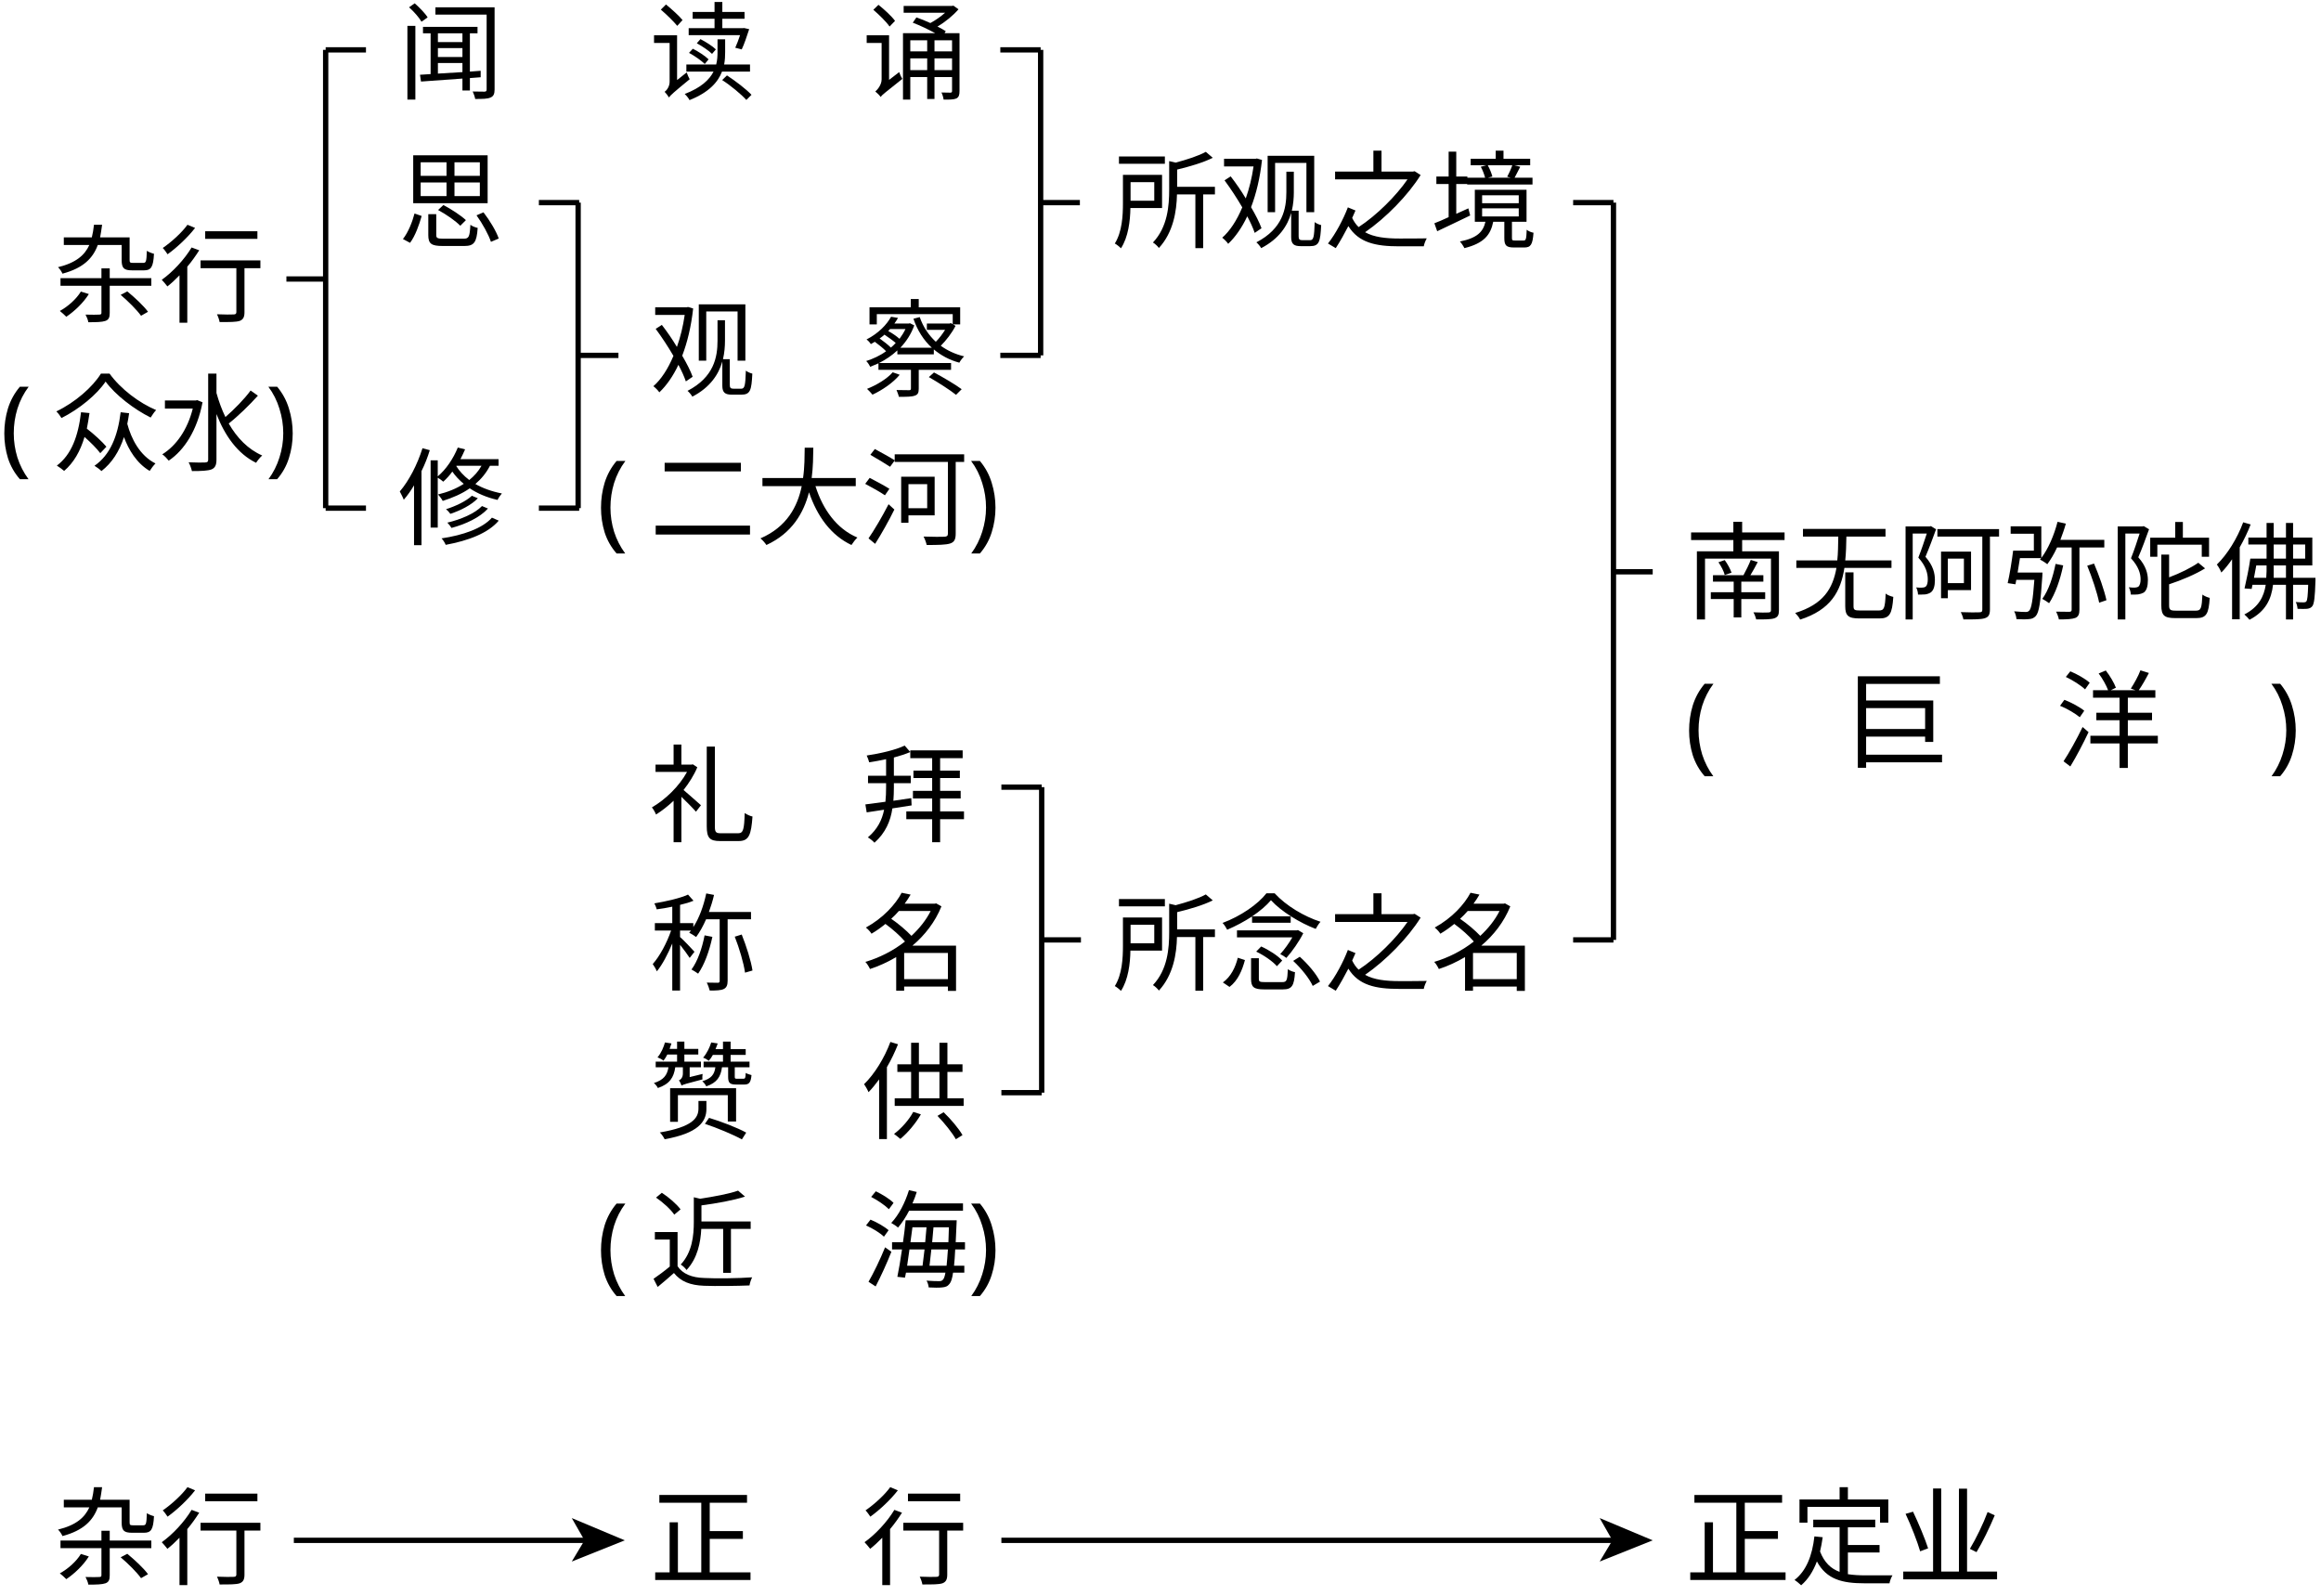
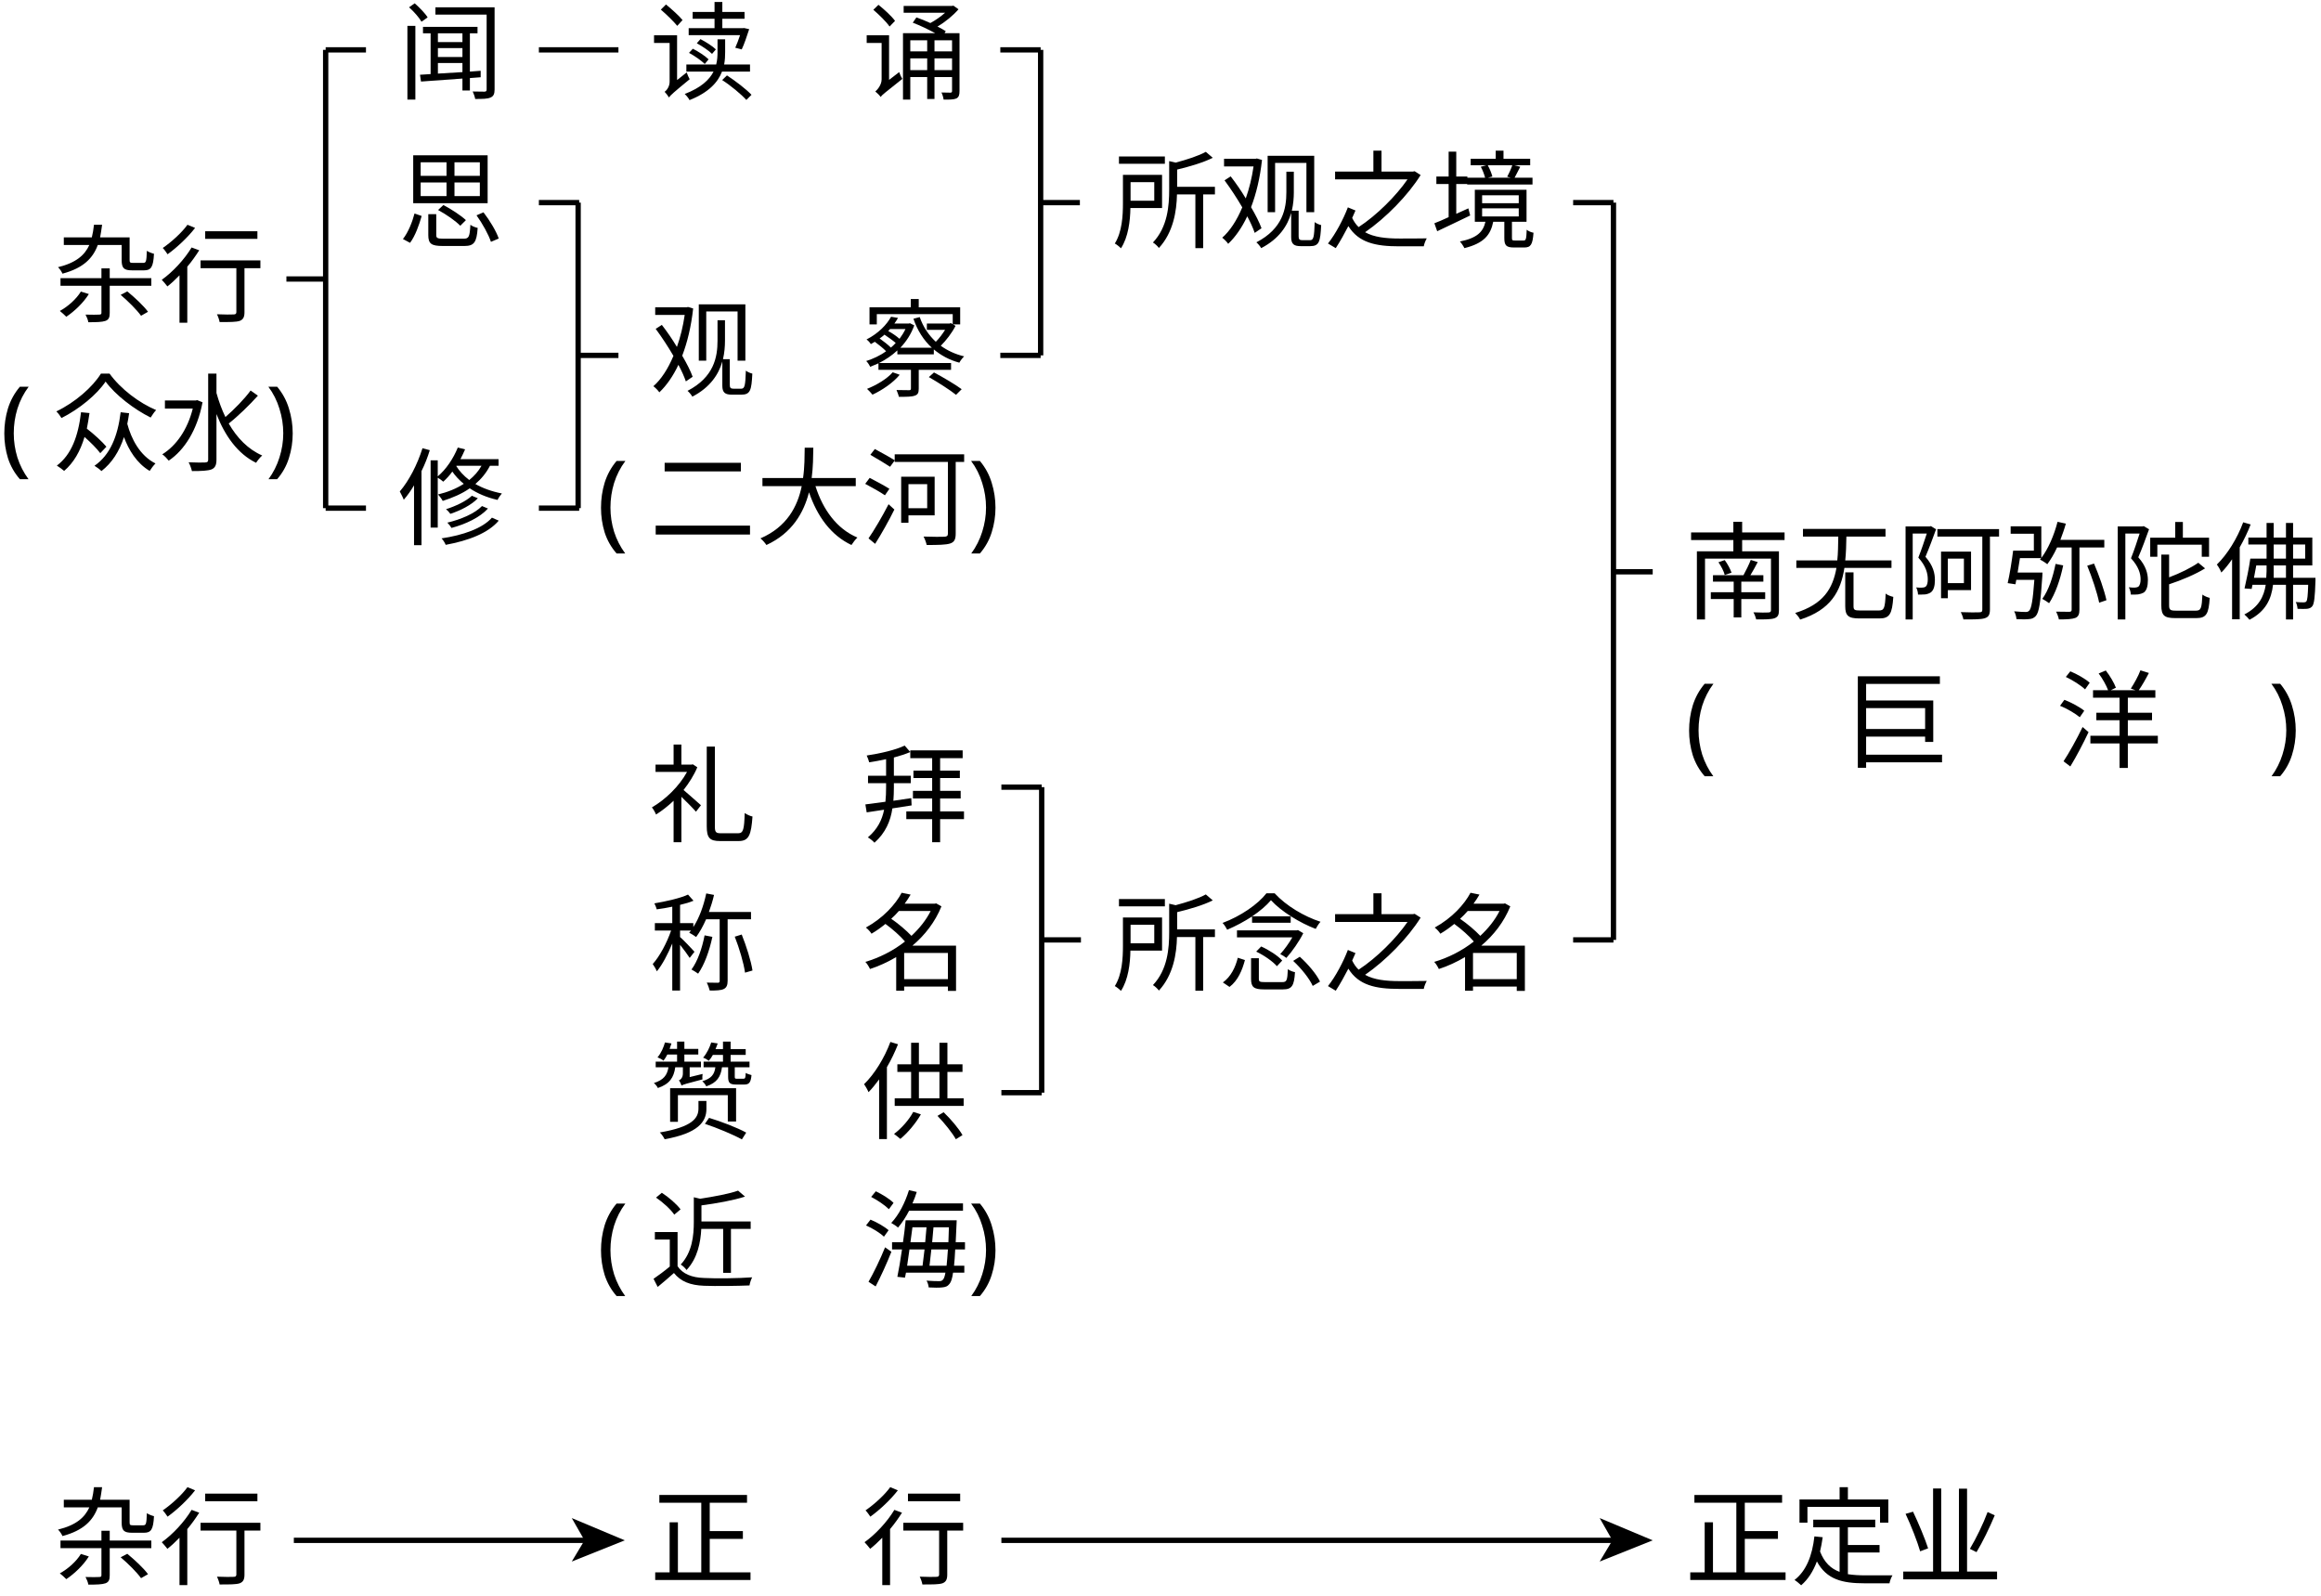
<svg xmlns="http://www.w3.org/2000/svg" version="1.1" id="图层_1" x="0px" y="0px" viewBox="0 0 218.8 150.4" style="enable-background:new 0 0 218.8 150.4;" xml:space="preserve">
  <style type="text/css">
	.st0{font-family:'KaiTi';}
	.st1{font-size:10px;}
	.st2{letter-spacing:5;}
	.st3{font-family:'DFKaiShu-SB-Estd-BF';}
	.st4{fill:none;stroke:#000000;stroke-width:0.5;stroke-miterlimit:10;}
</style>
-   <text transform="matrix(1 0 0 1 56.25 8.5938)">
+   <text transform="matrix(1 0 0 1 56.25 8.5937)">
    <tspan x="0" y="0" class="st0 st1"> 读</tspan>
    <tspan x="15" y="0" class="st0 st1 st2"> </tspan>
    <tspan x="25" y="0" class="st0 st1">诵</tspan>
    <tspan x="0" y="28" class="st0 st1"> 观</tspan>
    <tspan x="15" y="28" class="st0 st1 st2"> </tspan>
    <tspan x="25" y="28" class="st0 st1">察</tspan>
    <tspan x="0" y="42" class="st3 st1">(</tspan>
    <tspan x="5" y="42" class="st0 st1">二大河</tspan>
    <tspan x="35" y="42" class="st3 st1">)</tspan>
    <tspan x="0" y="70" class="st0 st1"> 礼</tspan>
    <tspan x="15" y="70" class="st0 st1 st2"> </tspan>
    <tspan x="25" y="70" class="st0 st1">拜</tspan>
    <tspan x="0" y="84" class="st0 st1"> 称</tspan>
    <tspan x="15" y="84" class="st0 st1 st2"> </tspan>
    <tspan x="25" y="84" class="st0 st1">名</tspan>
    <tspan x="0" y="98" class="st0 st1"> 赞</tspan>
    <tspan x="15" y="98" class="st0 st1 st2"> </tspan>
    <tspan x="25" y="98" class="st0 st1">供</tspan>
    <tspan x="0" y="112" class="st3 st1">(</tspan>
    <tspan x="5" y="112" class="st0 st1">近</tspan>
    <tspan x="15" y="112" class="st0 st1 st2"> </tspan>
    <tspan x="25" y="112" class="st0 st1">海</tspan>
    <tspan x="35" y="112" class="st3 st1">)</tspan>
    <tspan x="0" y="126" class="st0 st1"> </tspan>
    <tspan x="0" y="140" class="st0 st1"> 正</tspan>
    <tspan x="15" y="140" class="st0 st1 st2"> </tspan>
    <tspan x="25" y="140" class="st0 st1">行</tspan>
  </text>
  <g>
    <line class="st4" x1="98.1" y1="33.5" x2="98.1" y2="4.7" />
    <line class="st4" x1="98.1" y1="33.5" x2="94.3" y2="33.5" />
    <line class="st4" x1="98.1" y1="4.7" x2="94.3" y2="4.7" />
    <line class="st4" x1="98.1" y1="19.1" x2="101.8" y2="19.1" />
  </g>
  <g>
    <line class="st4" x1="98.2" y1="103" x2="98.2" y2="74.2" />
    <line class="st4" x1="98.2" y1="103" x2="94.4" y2="103" />
    <line class="st4" x1="98.2" y1="74.2" x2="94.4" y2="74.2" />
    <line class="st4" x1="98.2" y1="88.6" x2="101.9" y2="88.6" />
  </g>
-   <text transform="matrix(1 0 0 1 37.5 8.5938)">
+   <text transform="matrix(1 0 0 1 37.5 8.5937)">
    <tspan x="0" y="0" class="st0 st1">闻</tspan>
    <tspan x="0" y="14" class="st0 st1">思</tspan>
    <tspan x="0" y="42" class="st0 st1">修</tspan>
  </text>
  <g>
    <line class="st4" x1="54.5" y1="47.9" x2="54.5" y2="19.1" />
    <line class="st4" x1="54.6" y1="47.9" x2="50.8" y2="47.9" />
    <line class="st4" x1="54.6" y1="19.1" x2="50.8" y2="19.1" />
    <line class="st4" x1="54.6" y1="33.5" x2="58.3" y2="33.5" />
  </g>
  <g>
    <line class="st4" x1="30.7" y1="4.7" x2="30.7" y2="47.9" />
    <line class="st4" x1="30.7" y1="4.7" x2="34.5" y2="4.7" />
    <line class="st4" x1="30.7" y1="47.9" x2="34.5" y2="47.9" />
    <line class="st4" x1="30.7" y1="26.3" x2="27" y2="26.3" />
  </g>
-   <text transform="matrix(1 0 0 1 0 29.5938)">
+   <text transform="matrix(1 0 0 1 0 29.5937)">
    <tspan x="0" y="0" class="st0 st1"> 杂行</tspan>
    <tspan x="0" y="14" class="st3 st1">(</tspan>
    <tspan x="5" y="14" class="st0 st1">众水</tspan>
    <tspan x="25" y="14" class="st3 st1">)</tspan>
    <tspan x="0" y="105" class="st0 st1"> </tspan>
    <tspan x="0" y="119" class="st0 st1"> 杂行</tspan>
  </text>
-   <text transform="matrix(1 0 0 1 104.875 22.5938)">
+   <text transform="matrix(1 0 0 1 104.875 22.5937)">
    <tspan x="0" y="0" class="st0 st1">所观之境</tspan>
    <tspan x="0" y="70" class="st0 st1">所念之名</tspan>
  </text>
  <g>
    <line class="st4" x1="152.1" y1="88.6" x2="152.1" y2="19.1" />
    <line class="st4" x1="152.1" y1="88.6" x2="148.3" y2="88.6" />
    <line class="st4" x1="152.1" y1="19.1" x2="148.3" y2="19.1" />
    <line class="st4" x1="152.1" y1="53.9" x2="155.8" y2="53.9" />
  </g>
  <text transform="matrix(1 0 0 1 158.825 57.5938)">
    <tspan x="0" y="0" class="st0 st1">南无阿弥陀佛</tspan>
    <tspan x="0" y="14" class="st0 st1">(</tspan>
    <tspan x="5" y="14" class="st0 st1 st2"> </tspan>
    <tspan x="15" y="14" class="st0 st1">巨</tspan>
    <tspan x="25" y="14" class="st0 st1 st2"> </tspan>
    <tspan x="35" y="14" class="st0 st1">洋</tspan>
    <tspan x="45" y="14" class="st0 st1 st2"> </tspan>
    <tspan x="55" y="14" class="st0 st1">)</tspan>
    <tspan x="0" y="91" class="st0 st1">正定业</tspan>
  </text>
  <g>
    <g>
      <line class="st4" x1="27.7" y1="145.2" x2="55.4" y2="145.2" />
      <g>
        <polygon points="58.9,145.2 53.9,147.2 55.1,145.2 53.9,143.1    " />
      </g>
    </g>
  </g>
  <g>
    <g>
      <line class="st4" x1="94.4" y1="145.2" x2="152.3" y2="145.2" />
      <g>
        <polygon points="155.8,145.2 150.8,147.2 152,145.2 150.8,143.1    " />
      </g>
    </g>
  </g>
+   <line class="st4" x1="50.8" y1="4.7" x2="58.3" y2="4.7" />
</svg>
